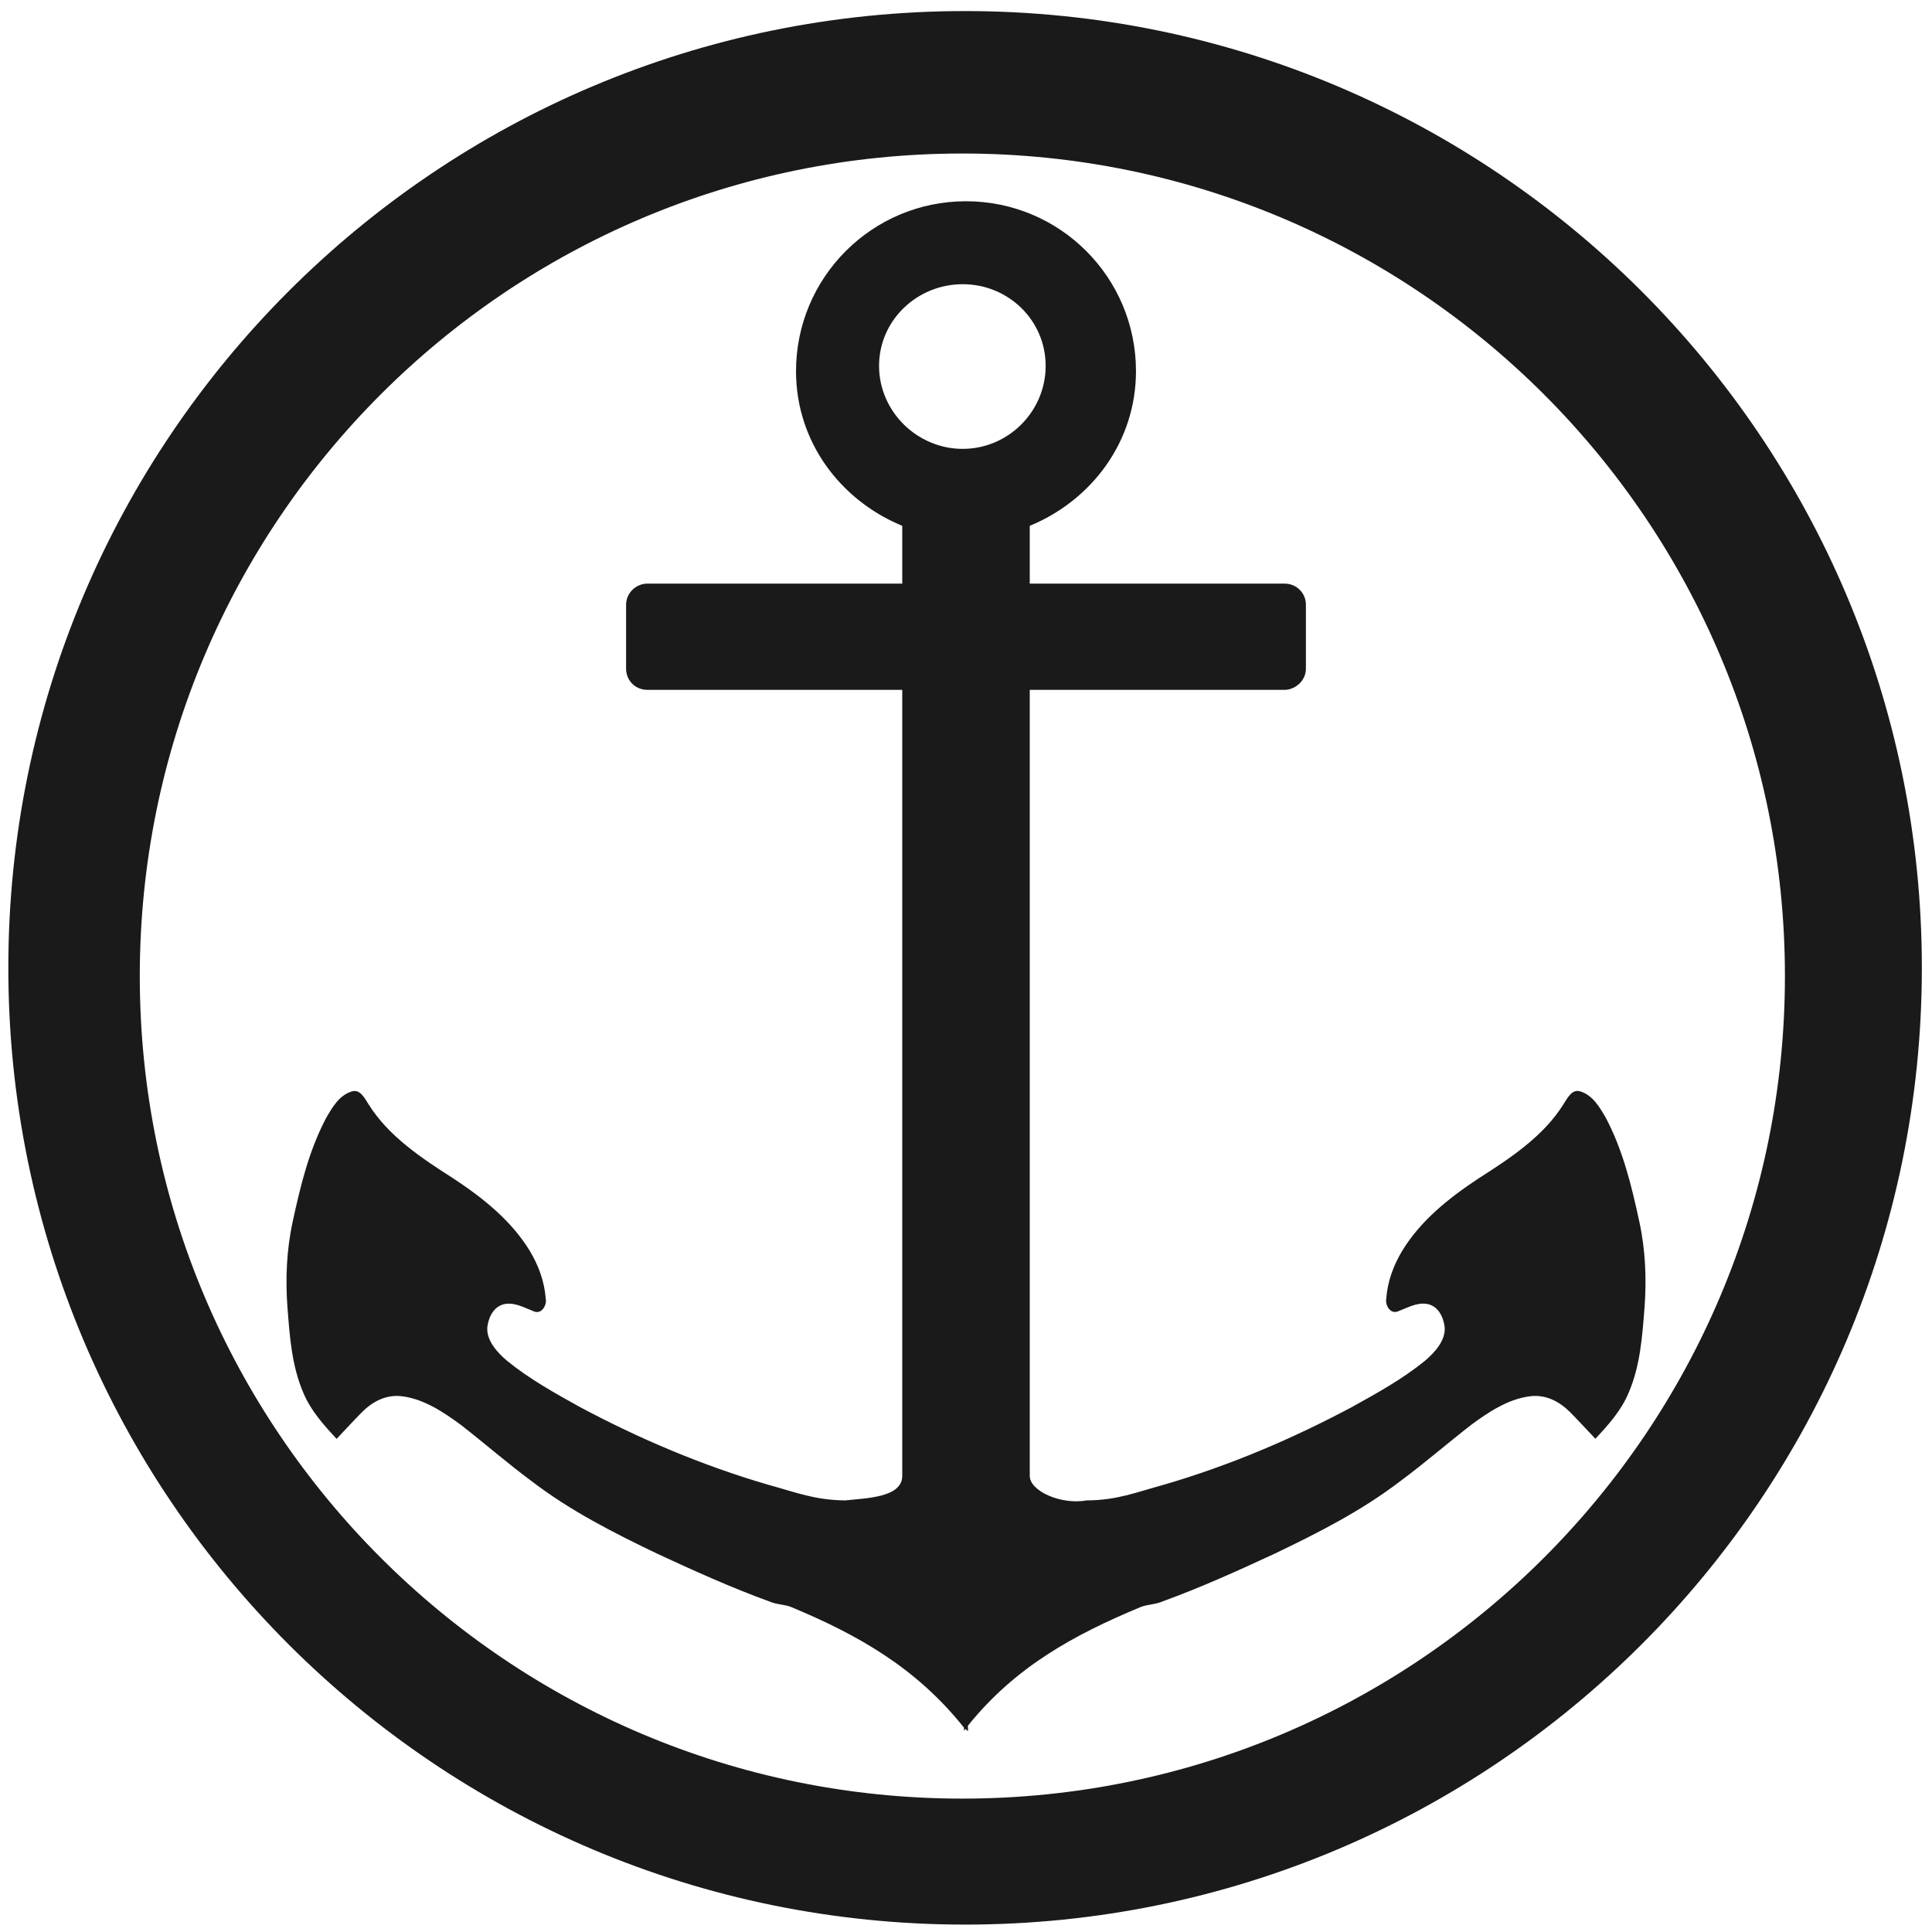
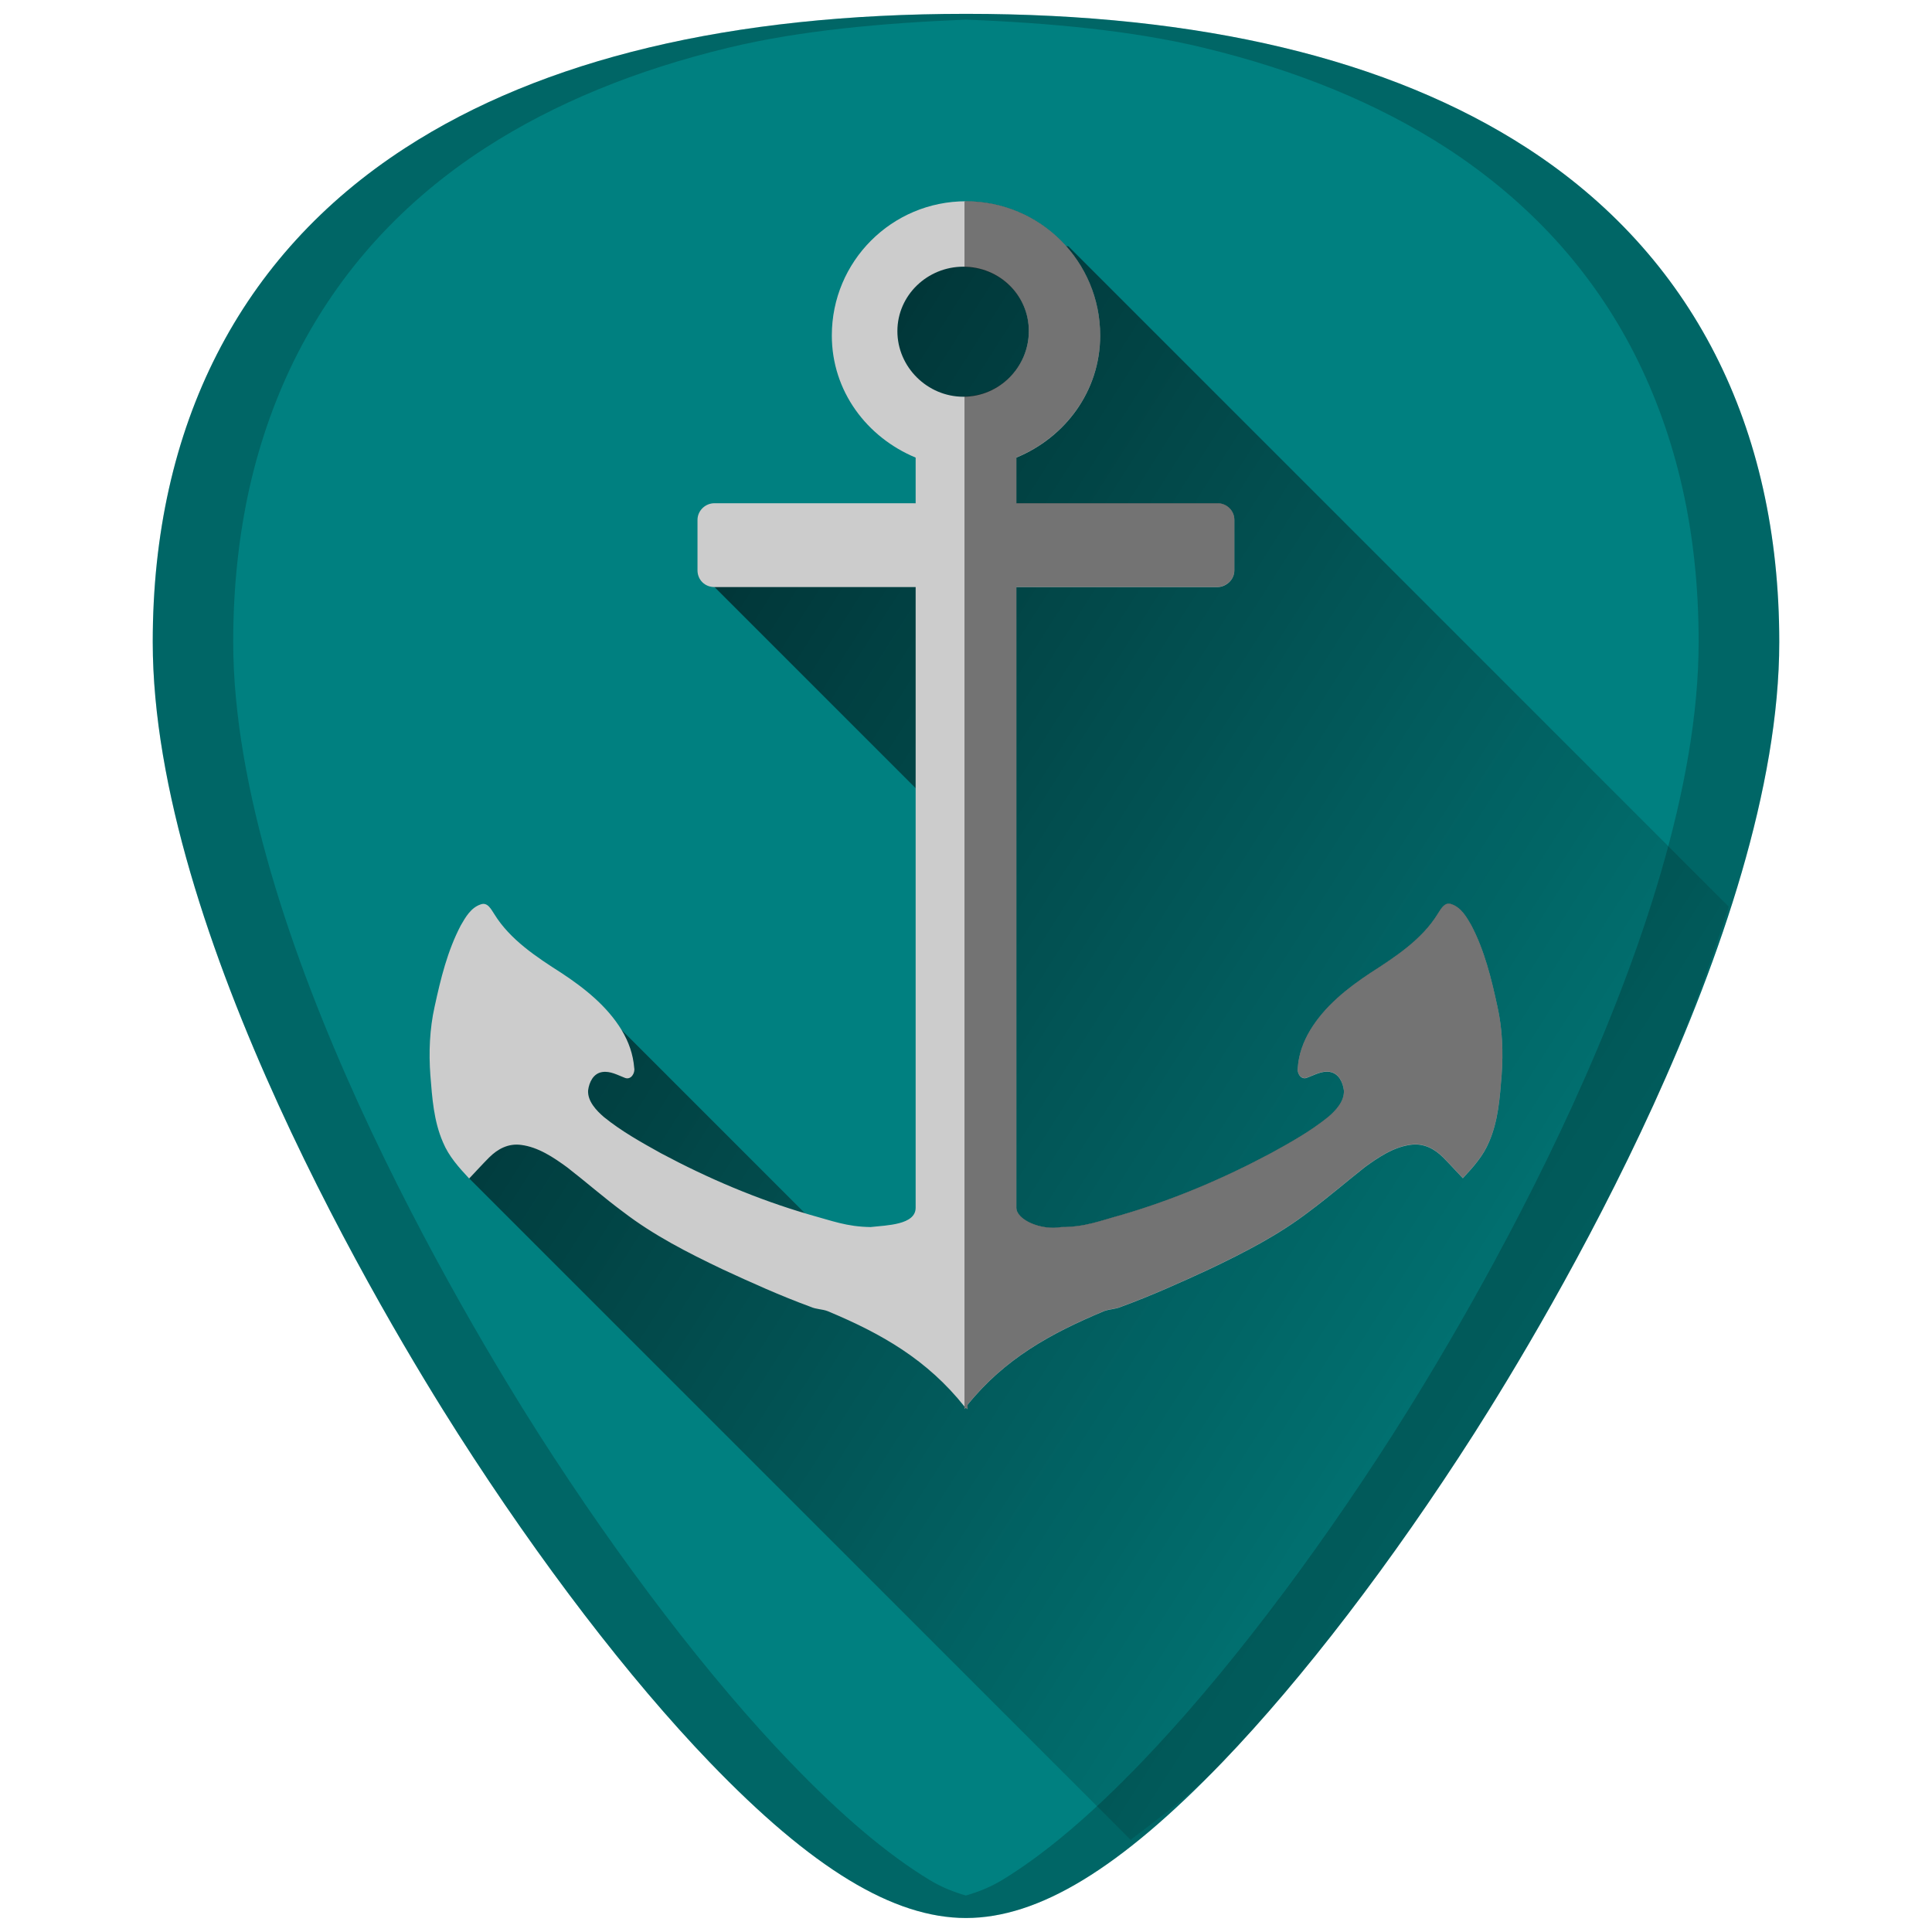
- <svg xmlns="http://www.w3.org/2000/svg" width="48" height="48" viewBox="0 0 12.7 12.7" version="1.1" id="svg829">
+ <svg xmlns="http://www.w3.org/2000/svg" xmlns:xlink="http://www.w3.org/1999/xlink" width="48" height="48" viewBox="0 0 12.7 12.7" version="1.1" id="svg829">
  <defs id="defs823">
+     <linearGradient id="linearGradient872">
+       <stop style="stop-color:#000005;stop-opacity:1" offset="0" id="stop868" />
+       <stop style="stop-color:#0b0000;stop-opacity:0" offset="1" id="stop870" />
+     </linearGradient>
    <linearGradient id="linearGradient3707-319-631-407-324">
      <stop id="stop3760" style="stop-color:#185f9a;stop-opacity:1;" offset="0" />
      <stop id="stop3762" style="stop-color:#599ec9;stop-opacity:1;" offset="1" />
    </linearGradient>
+     <linearGradient xlink:href="#linearGradient872" id="linearGradient894" gradientUnits="userSpaceOnUse" x1="3.312" y1="286.775" x2="12.202" y2="292.432" />
  </defs>
  <g id="layer1" transform="translate(0,-284.3)">
-     <path style="fill:#1a1a1a;fill-opacity:1;stroke-width:0.525" d="M 23.979 0.275 A 23.771 23.771 0 0 0 0.207 24.047 A 23.771 23.771 0 0 0 23.979 47.816 A 23.771 23.771 0 0 0 47.748 24.047 A 23.771 23.771 0 0 0 23.979 0.275 z M 23.91 3.814 A 20.436 20.436 0 0 1 44.346 24.25 A 20.436 20.436 0 0 1 23.91 44.686 A 20.436 20.436 0 0 1 3.473 24.25 A 20.436 20.436 0 0 1 23.91 3.814 z M 24 5 C 21.665 5 19.777 6.892 19.777 9.223 C 19.777 10.981 20.883 12.432 22.416 13.064 L 22.416 14.5 L 16.084 14.5 C 15.804 14.5 15.555 14.729 15.555 15.027 L 15.555 16.611 C 15.555 16.91 15.785 17.139 16.084 17.139 L 22.416 17.139 L 22.416 36.668 C 22.416 37.21 21.512 37.221 20.998 37.277 C 20.246 37.27 19.788 37.081 19.068 36.883 C 17.443 36.407 15.89 35.749 14.4 34.953 C 13.773 34.605 13.162 34.266 12.604 33.814 C 12.363 33.61 12.082 33.312 12.107 32.973 C 12.14 32.717 12.27 32.444 12.553 32.396 C 12.808 32.357 13.036 32.494 13.262 32.58 C 13.456 32.663 13.59 32.427 13.559 32.268 C 13.527 31.842 13.384 31.448 13.164 31.08 C 12.705 30.326 12 29.764 11.268 29.281 C 10.486 28.782 9.652 28.232 9.156 27.434 C 9.058 27.285 8.947 27.043 8.727 27.121 C 8.42 27.22 8.25 27.522 8.1 27.781 C 7.677 28.586 7.466 29.455 7.275 30.338 C 7.119 31.041 7.088 31.782 7.143 32.498 C 7.199 33.214 7.249 33.94 7.539 34.609 C 7.722 35.049 8.043 35.404 8.363 35.748 C 8.568 35.531 8.781 35.3 8.99 35.088 C 9.261 34.816 9.6 34.638 9.996 34.691 C 10.536 34.76 11.025 35.088 11.449 35.4 C 12.047 35.865 12.604 36.352 13.213 36.803 C 14.176 37.539 15.239 38.079 16.33 38.602 C 17.239 39.024 18.173 39.446 19.117 39.789 C 19.286 39.864 19.474 39.858 19.646 39.922 C 21.345 40.628 22.776 41.45 23.951 42.924 C 23.953 42.962 23.95 42.985 23.951 43.006 C 23.965 42.968 23.986 42.968 24 42.957 C 24.013 42.995 24.035 42.995 24.049 43.006 C 24.058 42.965 24.04 42.917 24.049 42.873 C 25.221 41.417 26.665 40.622 28.354 39.92 C 28.526 39.859 28.714 39.862 28.883 39.787 C 29.827 39.444 30.761 39.022 31.67 38.6 C 32.761 38.077 33.824 37.537 34.787 36.801 C 35.396 36.35 35.953 35.865 36.551 35.4 C 36.975 35.087 37.464 34.761 38.004 34.691 C 38.4 34.638 38.739 34.816 39.01 35.086 C 39.219 35.298 39.432 35.53 39.637 35.746 C 39.957 35.402 40.278 35.047 40.461 34.607 C 40.751 33.939 40.801 33.212 40.857 32.496 C 40.912 31.78 40.881 31.039 40.725 30.336 C 40.534 29.453 40.323 28.584 39.9 27.779 C 39.75 27.52 39.58 27.219 39.273 27.119 C 39.053 27.041 38.942 27.287 38.844 27.434 C 38.348 28.232 37.514 28.78 36.732 29.279 C 36 29.762 35.295 30.324 34.836 31.078 C 34.616 31.446 34.473 31.84 34.441 32.266 C 34.41 32.427 34.544 32.663 34.738 32.578 C 34.964 32.494 35.192 32.356 35.447 32.395 C 35.73 32.441 35.86 32.715 35.893 32.973 C 35.918 33.312 35.637 33.609 35.396 33.814 C 34.838 34.266 34.227 34.603 33.6 34.951 C 32.11 35.747 30.557 36.407 28.932 36.883 C 28.212 37.08 27.754 37.273 27.002 37.277 C 26.355 37.393 25.584 37.043 25.584 36.668 L 25.584 17.139 L 31.918 17.139 C 32.162 17.139 32.445 16.928 32.445 16.611 L 32.445 15.027 C 32.445 14.72 32.198 14.5 31.918 14.5 L 25.584 14.5 L 25.584 13.064 C 27.117 12.432 28.223 10.979 28.223 9.221 C 28.223 6.89 26.335 5 24 5 z M 23.918 7.061 C 25.052 7.061 25.979 7.958 25.979 9.09 C 25.979 10.221 25.052 11.152 23.918 11.152 C 22.784 11.152 21.84 10.221 21.84 9.09 C 21.84 7.958 22.784 7.061 23.918 7.061 z " transform="matrix(0.2645833,0,0,0.2645833,0,284.3)" id="path1374" />
+     <g id="g901">
+       <path id="path868" d="m 6.35,284.391 c -1.543,0 -2.784,0.296 -3.687,0.882 -1.085,0.703 -1.659,1.826 -1.659,3.247 0,1.912 1.536,4.468 2.007,5.205 0.538,0.842 1.125,1.609 1.653,2.158 0.673,0.7 1.209,1.025 1.686,1.025 0.478,0 1.013,-0.326 1.686,-1.025 0.528,-0.549 1.115,-1.316 1.653,-2.158 0.471,-0.738 2.007,-3.293 2.007,-5.205 2.4e-5,-1.421 -0.573,-2.544 -1.658,-3.247 -0.903,-0.585 -2.144,-0.882 -3.687,-0.882 z" style="fill:#008080;stroke-width:0.024" />
+       <path id="path866" d="m 7.432,296.394 c 0.195,-0.151 0.382,-0.28 0.604,-0.511 0.528,-0.549 1.115,-1.316 1.653,-2.158 0.235,-0.369 0.737,-1.192 1.18,-2.162 0.189,-0.414 0.353,-0.86 0.495,-1.303 l -4.341,-4.341 -0.697,-0.05 -0.672,0.274 0.074,0.747 0.772,0.423 -0.48,0.294 -1.434,0.441 1.884,1.884 -0.267,3.255 -0.249,-0.249 -1.868,-1.868 -0.675,0.127 -0.328,0.848 z" style="opacity:0.7;fill:url(#linearGradient894);fill-opacity:1;stroke:none;stroke-width:0.265px;stroke-linecap:butt;stroke-linejoin:miter;stroke-opacity:1" />
+       <path id="path4588" d="m 6.35,284.391 c -1.543,0 -2.784,0.296 -3.687,0.882 -1.085,0.703 -1.659,1.826 -1.659,3.247 0,1.912 1.536,4.468 2.007,5.205 0.538,0.842 1.125,1.609 1.653,2.158 0.673,0.7 1.209,1.025 1.686,1.025 0.478,0 1.013,-0.326 1.686,-1.025 0.528,-0.549 1.115,-1.316 1.653,-2.158 0.471,-0.738 2.007,-3.293 2.007,-5.205 2.5e-5,-1.421 -0.573,-2.544 -1.658,-3.247 -0.903,-0.585 -2.144,-0.882 -3.687,-0.882 z m 0,0.038 c 0.559,0.022 1.09,0.072 1.554,0.183 0.308,0.074 0.596,0.166 0.864,0.276 0.267,0.11 0.514,0.238 0.74,0.384 0.271,0.176 0.51,0.378 0.717,0.604 0.206,0.226 0.38,0.477 0.519,0.75 0.139,0.273 0.245,0.569 0.316,0.885 0.071,0.316 0.106,0.652 0.106,1.008 0,0.478 -0.096,0.996 -0.248,1.516 -0.151,0.52 -0.358,1.042 -0.579,1.527 -0.443,0.97 -0.945,1.793 -1.18,2.162 -0.538,0.842 -1.125,1.609 -1.653,2.158 -0.336,0.35 -0.639,0.606 -0.916,0.775 -0.084,0.051 -0.164,0.081 -0.241,0.103 -0.077,-0.022 -0.156,-0.052 -0.24,-0.103 -0.278,-0.169 -0.58,-0.425 -0.916,-0.775 -0.528,-0.549 -1.115,-1.316 -1.653,-2.158 -0.235,-0.369 -0.737,-1.192 -1.18,-2.162 -0.221,-0.485 -0.428,-1.007 -0.579,-1.527 -0.151,-0.52 -0.248,-1.038 -0.248,-1.516 0,-0.355 0.036,-0.692 0.106,-1.008 0.071,-0.316 0.177,-0.612 0.316,-0.885 0.14,-0.273 0.313,-0.524 0.519,-0.75 0.206,-0.226 0.445,-0.428 0.717,-0.604 0.226,-0.146 0.473,-0.274 0.74,-0.384 0.267,-0.11 0.556,-0.202 0.864,-0.276 0.465,-0.111 0.996,-0.16 1.554,-0.183 z" style="opacity:0.2;fill:#000000;stroke-width:0.024" />
+       <path id="path821-3" d="m 6.35,285.623 c -0.488,0 -0.882,0.395 -0.882,0.882 -1.106e-4,0.367 0.231,0.67 0.551,0.803 v 0.3 H 4.696 c -0.059,0 -0.111,0.048 -0.111,0.11 v 0.331 c 0,0.062 0.048,0.11 0.111,0.11 h 1.323 v 4.08 c 0,0.113 -0.189,0.115 -0.296,0.127 -0.157,-0.002 -0.253,-0.041 -0.403,-0.082 -0.34,-0.099 -0.664,-0.237 -0.975,-0.403 -0.131,-0.073 -0.259,-0.144 -0.375,-0.238 -0.05,-0.043 -0.109,-0.105 -0.104,-0.176 0.007,-0.053 0.034,-0.111 0.093,-0.12 0.053,-0.008 0.101,0.02 0.148,0.038 0.041,0.017 0.069,-0.032 0.062,-0.065 -0.007,-0.089 -0.036,-0.171 -0.082,-0.248 -0.096,-0.158 -0.243,-0.275 -0.396,-0.376 -0.163,-0.104 -0.338,-0.219 -0.441,-0.386 -0.021,-0.031 -0.044,-0.082 -0.09,-0.065 -0.064,0.021 -0.1,0.084 -0.131,0.138 -0.088,0.168 -0.132,0.35 -0.172,0.534 -0.033,0.147 -0.039,0.302 -0.028,0.451 0.012,0.15 0.022,0.301 0.083,0.441 0.038,0.092 0.105,0.166 0.172,0.238 0.043,-0.045 0.087,-0.094 0.131,-0.138 0.057,-0.057 0.127,-0.094 0.21,-0.083 0.113,0.014 0.215,0.083 0.304,0.148 0.125,0.097 0.241,0.199 0.368,0.293 0.201,0.154 0.423,0.267 0.651,0.376 0.19,0.088 0.385,0.176 0.582,0.248 0.035,0.016 0.075,0.014 0.111,0.028 0.355,0.148 0.654,0.319 0.899,0.627 3.338e-4,0.007 -3.348e-4,0.013 0,0.017 0.003,-0.007 0.007,-0.007 0.01,-0.01 0.003,0.007 0.007,0.007 0.01,0.01 0.002,-0.008 -0.002,-0.019 0,-0.028 0.245,-0.304 0.547,-0.47 0.899,-0.617 0.036,-0.013 0.075,-0.012 0.111,-0.028 0.197,-0.072 0.392,-0.16 0.582,-0.248 0.228,-0.109 0.45,-0.222 0.651,-0.376 0.127,-0.094 0.244,-0.195 0.368,-0.293 0.089,-0.065 0.191,-0.134 0.304,-0.148 0.083,-0.011 0.154,0.026 0.21,0.082 0.044,0.044 0.088,0.093 0.131,0.138 0.067,-0.072 0.134,-0.146 0.172,-0.238 0.061,-0.14 0.071,-0.291 0.083,-0.441 0.011,-0.15 0.005,-0.304 -0.028,-0.451 -0.04,-0.184 -0.084,-0.366 -0.172,-0.534 -0.031,-0.054 -0.067,-0.117 -0.131,-0.138 -0.046,-0.016 -0.069,0.035 -0.09,0.066 -0.103,0.167 -0.278,0.281 -0.441,0.386 -0.153,0.101 -0.3,0.218 -0.396,0.376 -0.046,0.077 -0.076,0.159 -0.082,0.248 -0.007,0.034 0.021,0.083 0.062,0.065 0.047,-0.017 0.095,-0.046 0.148,-0.038 0.059,0.01 0.086,0.067 0.093,0.121 0.005,0.071 -0.053,0.133 -0.104,0.176 -0.117,0.094 -0.244,0.165 -0.375,0.237 -0.311,0.166 -0.635,0.304 -0.975,0.404 -0.15,0.041 -0.246,0.082 -0.403,0.082 -0.135,0.024 -0.296,-0.049 -0.296,-0.127 v -4.08 h 1.323 c 0.051,0 0.11,-0.044 0.11,-0.11 v -0.331 c -8e-7,-0.064 -0.052,-0.11 -0.11,-0.11 H 6.681 v -0.3 c 0.32,-0.132 0.551,-0.436 0.551,-0.803 1.104e-4,-0.487 -0.394,-0.882 -0.882,-0.882 z m -0.017,0.43 c 0.237,0 0.431,0.188 0.43,0.424 7.09e-5,0.236 -0.194,0.431 -0.43,0.431 -0.237,0 -0.434,-0.195 -0.434,-0.431 -7.19e-5,-0.236 0.197,-0.424 0.434,-0.424 z" style="fill:#cccccc;fill-opacity:1;stroke-width:0.11" />
+       <path id="path821" d="m 6.34,285.625 v 0.431 c 0.233,0.005 0.423,0.188 0.423,0.421 6.96e-5,0.233 -0.19,0.423 -0.423,0.428 v 6.657 c 0.003,-0.007 0.007,-0.007 0.01,-0.01 0.003,0.008 0.007,0.008 0.01,0.01 0.002,-0.008 -0.002,-0.019 0,-0.028 0.245,-0.304 0.547,-0.47 0.899,-0.617 0.036,-0.013 0.075,-0.012 0.111,-0.028 0.197,-0.072 0.392,-0.16 0.582,-0.248 0.228,-0.109 0.45,-0.222 0.651,-0.376 0.127,-0.094 0.244,-0.195 0.368,-0.293 0.089,-0.065 0.191,-0.134 0.304,-0.148 0.083,-0.011 0.154,0.026 0.21,0.082 0.044,0.044 0.088,0.093 0.131,0.138 0.067,-0.072 0.134,-0.146 0.172,-0.238 0.061,-0.14 0.071,-0.291 0.083,-0.441 0.011,-0.15 0.005,-0.304 -0.028,-0.451 -0.04,-0.184 -0.084,-0.366 -0.172,-0.534 -0.031,-0.054 -0.067,-0.117 -0.131,-0.138 -0.046,-0.016 -0.069,0.035 -0.09,0.066 -0.103,0.167 -0.278,0.281 -0.441,0.386 -0.153,0.101 -0.3,0.218 -0.396,0.376 -0.046,0.077 -0.076,0.159 -0.082,0.248 -0.007,0.034 0.021,0.083 0.062,0.065 0.047,-0.017 0.095,-0.046 0.148,-0.038 0.059,0.01 0.086,0.067 0.093,0.121 0.005,0.071 -0.053,0.133 -0.104,0.176 -0.117,0.094 -0.244,0.165 -0.375,0.237 -0.311,0.166 -0.635,0.304 -0.975,0.404 -0.15,0.041 -0.246,0.082 -0.403,0.082 -0.135,0.024 -0.296,-0.049 -0.296,-0.127 v -4.08 H 8.004 c 0.051,0 0.11,-0.044 0.11,-0.11 v -0.331 c -4e-7,-0.064 -0.052,-0.11 -0.11,-0.11 H 6.681 v -0.3 c 0.32,-0.132 0.551,-0.436 0.551,-0.803 1.101e-4,-0.487 -0.394,-0.882 -0.882,-0.882 -0.003,0 -0.006,0.002 -0.01,0.002 z" style="opacity:0.5;fill:#1a1a1a;fill-opacity:1;stroke-width:0.11" />
+     </g>
  </g>
</svg>
